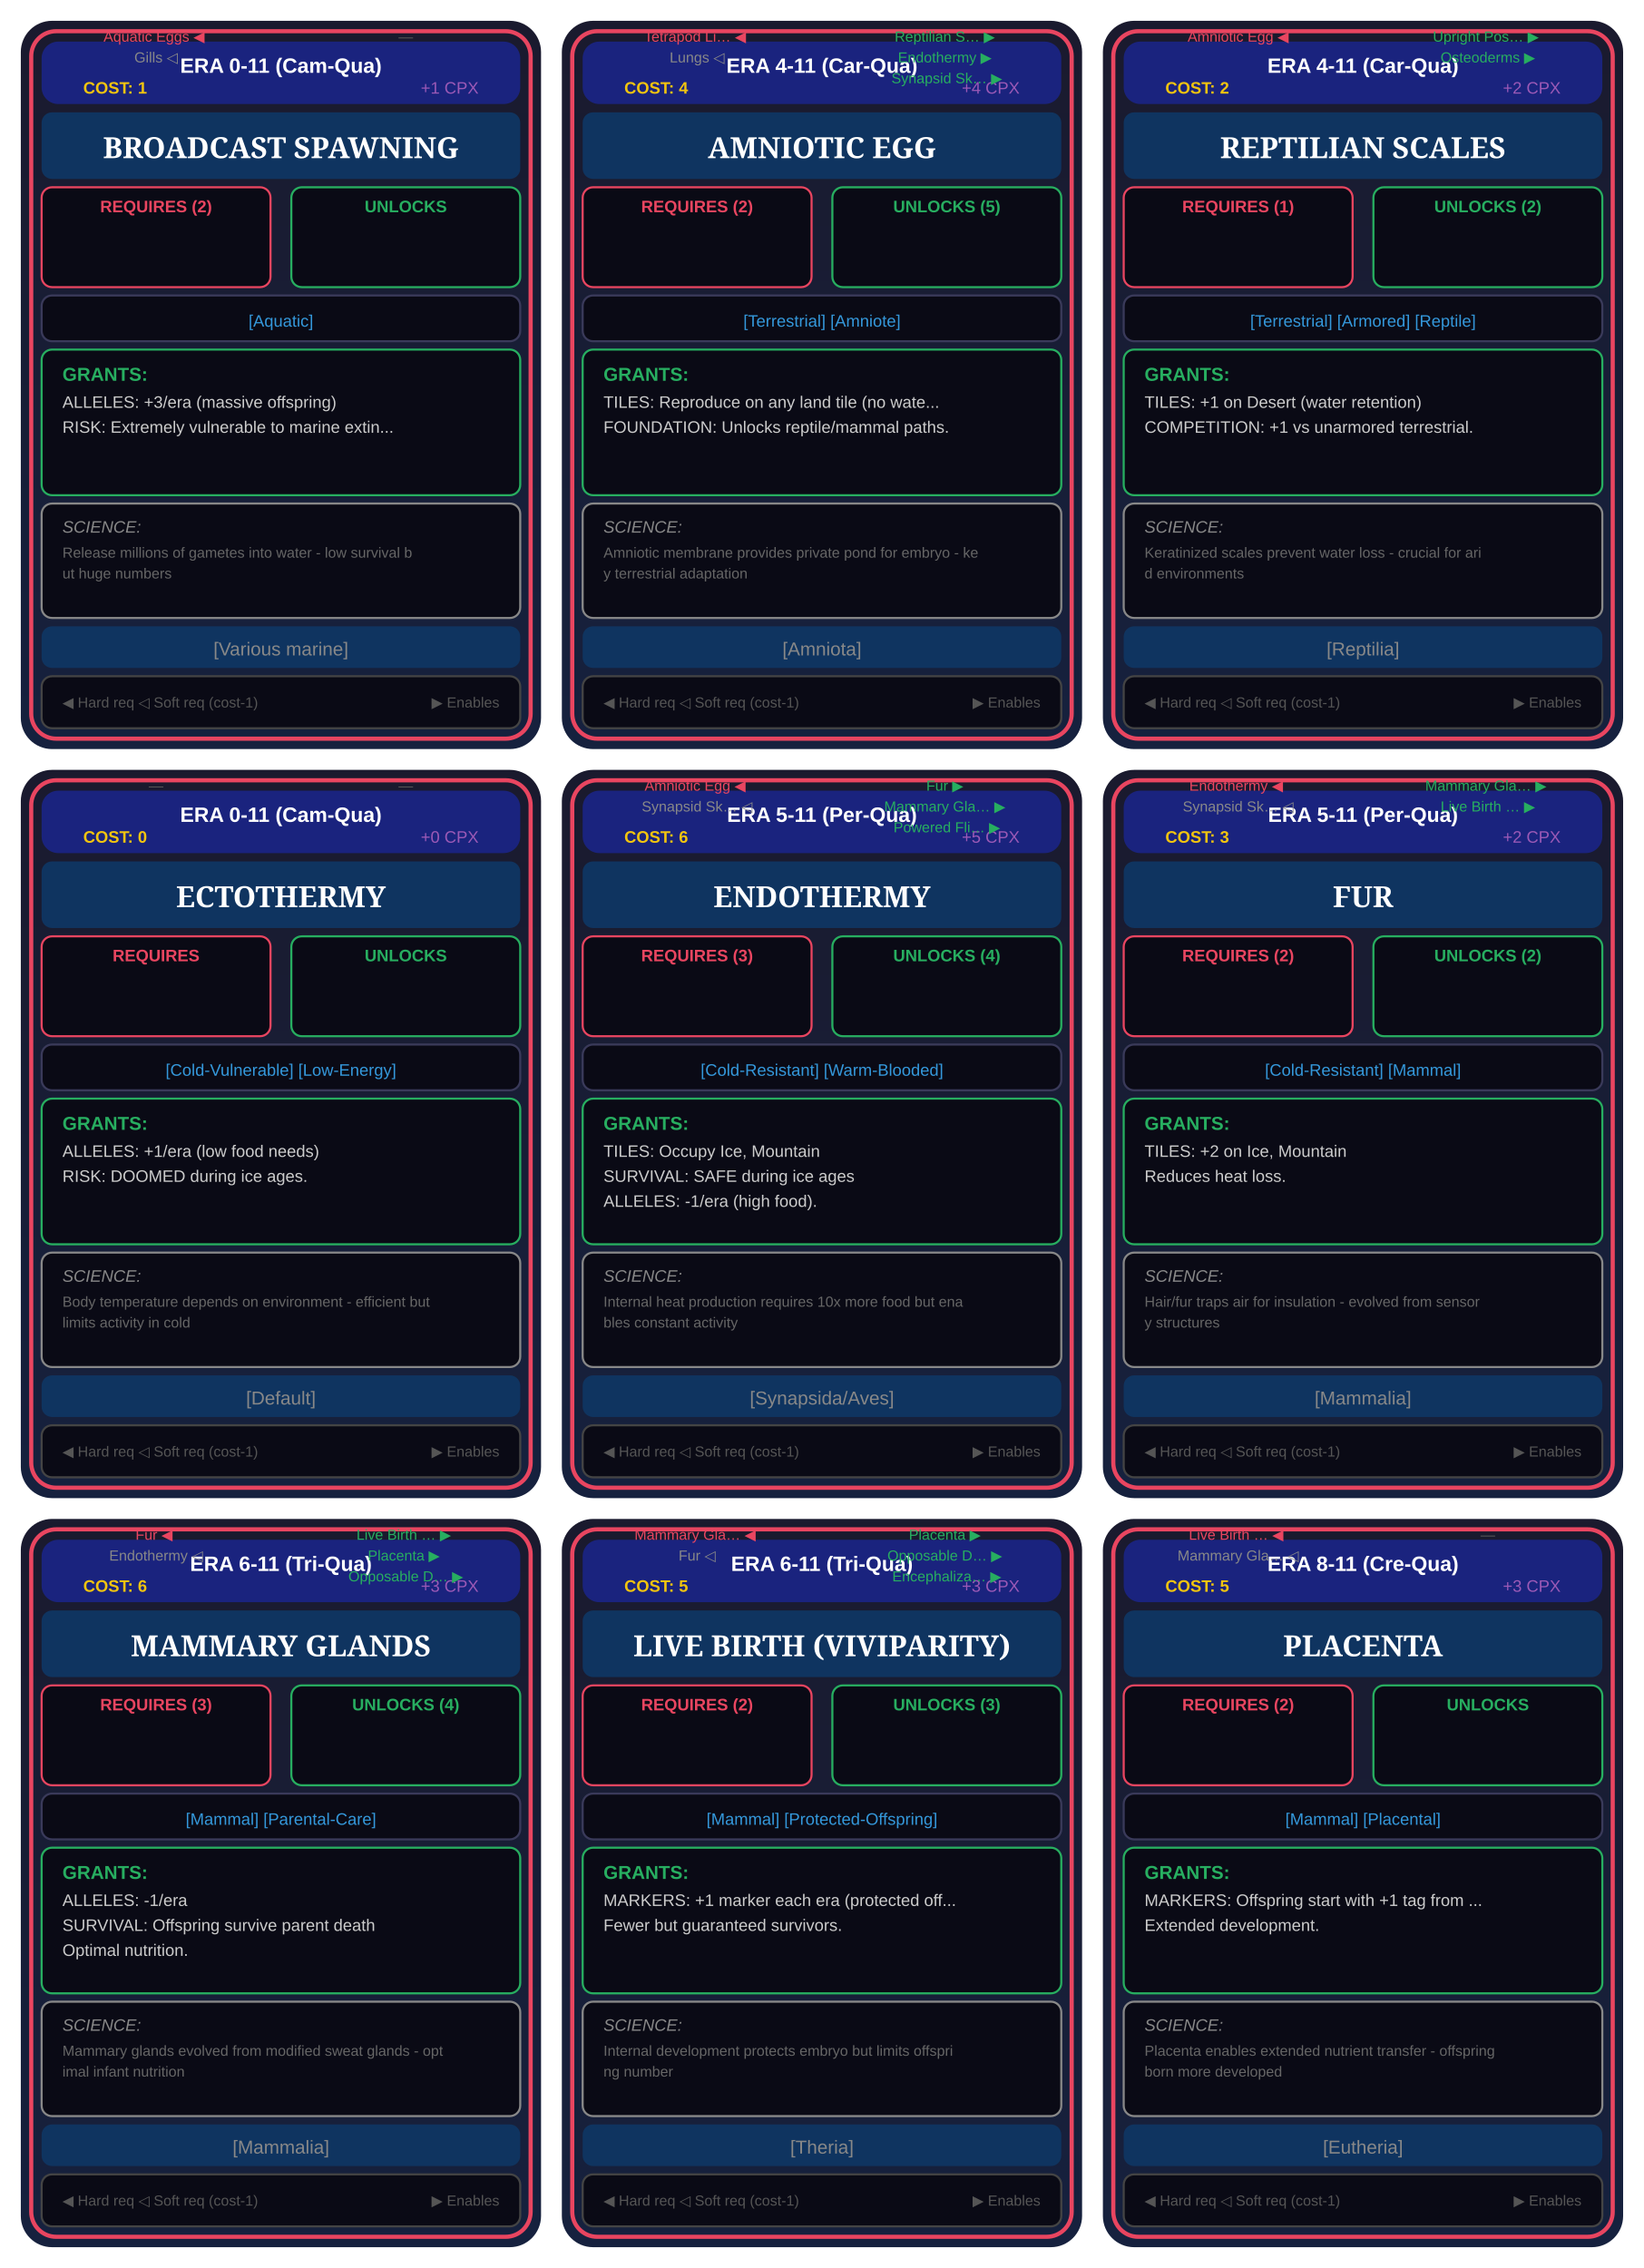
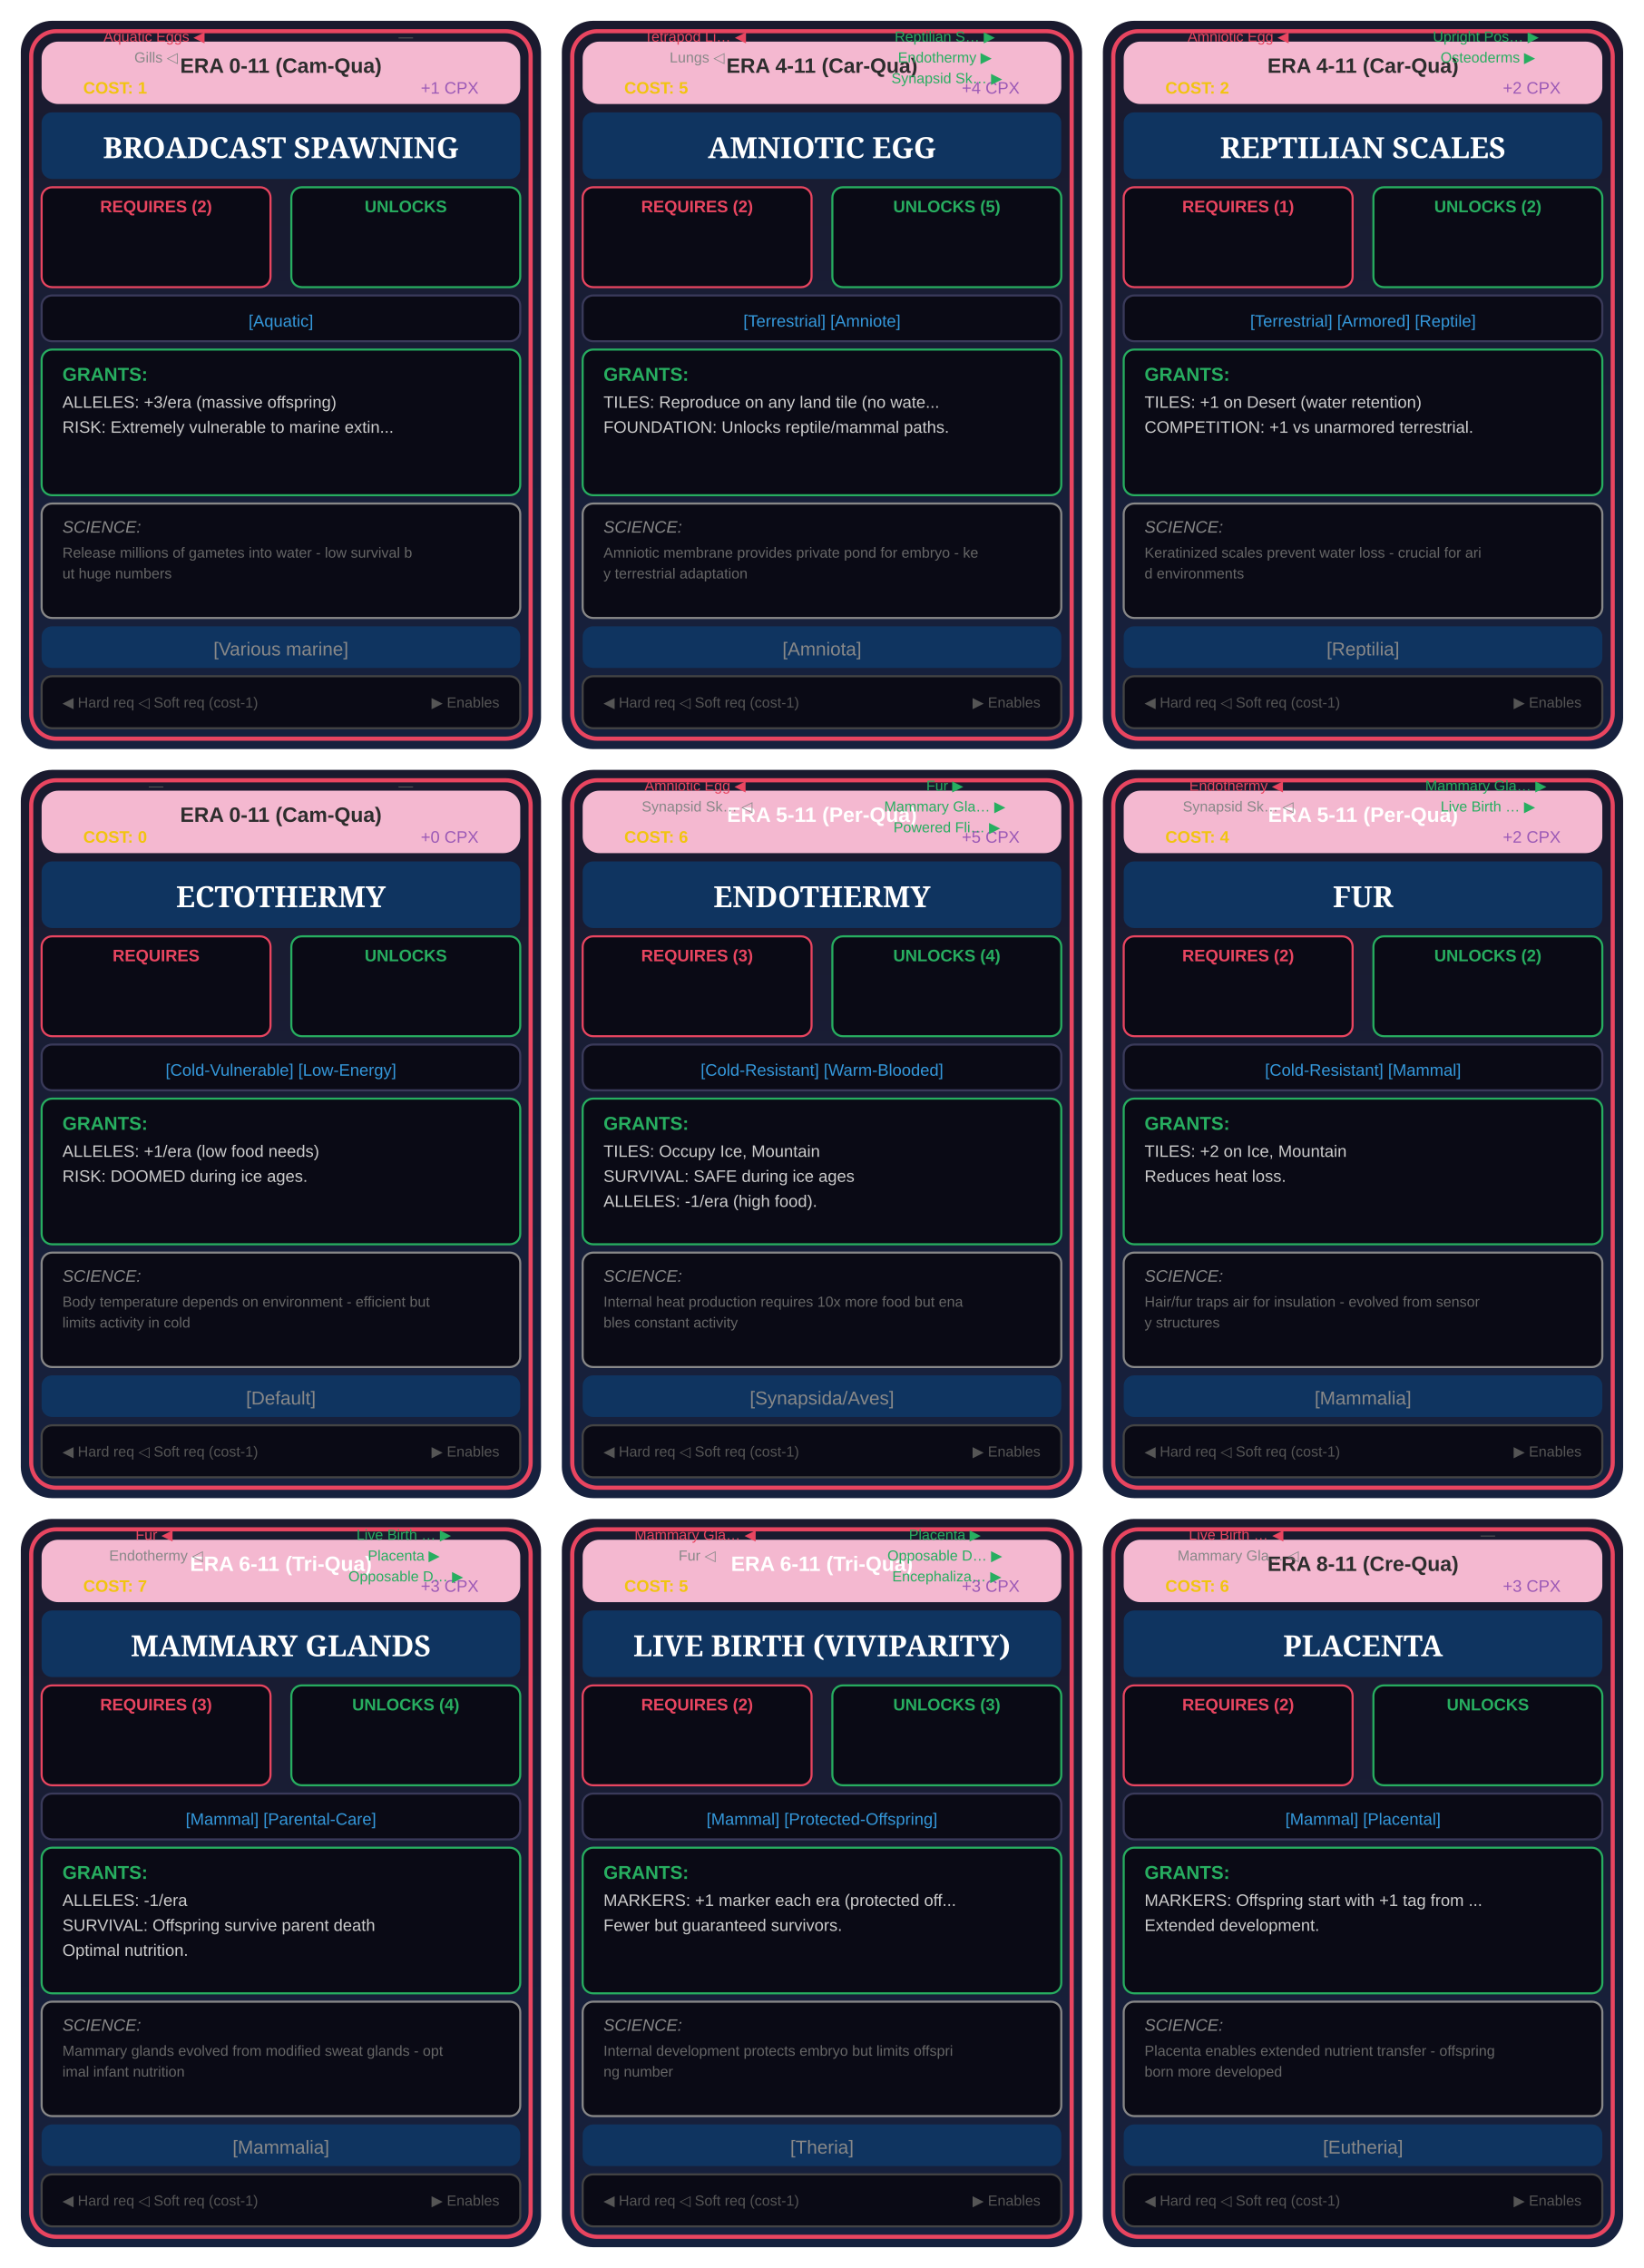
<svg xmlns="http://www.w3.org/2000/svg" viewBox="0 0 790 1090" width="790" height="1090">
  <rect width="790" height="1090" fill="#ffffff" />
  <g transform="translate(10, 10)">
    <defs>
      <linearGradient id="cardBg" x1="0%" y1="0%" x2="0%" y2="100%">
        <stop offset="0%" style="stop-color:#1a1a2e" />
        <stop offset="100%" style="stop-color:#16213e" />
      </linearGradient>
      <linearGradient id="eraGrad" x1="0%" y1="0%" x2="100%" y2="0%">
-         <stop offset="0%" style="stop-color:#1a237e" />
-         <stop offset="100%" style="stop-color:#1a237e" />
-       </linearGradient>
-     </defs>
-     <rect width="250" height="350" fill="url(#cardBg)" rx="15" />
-     <rect x="5" y="5" width="240" height="340" fill="none" stroke="#e94560" stroke-width="2" rx="12" />
-     <rect x="10" y="10" width="230" height="30" fill="url(#eraGrad)" rx="8" />
-     <text x="125" y="25" font-family="Arial" font-size="10" fill="#fff" text-anchor="middle" font-weight="bold">ERA 0-11 (Cam-Qua)</text>
+         <stop offset="0%" style="stop-color:#F4B8D0" />
+         <stop offset="100%" style="stop-color:#F4B8D0" />
+       </linearGradient>
+     </defs>
+     <rect width="250" height="350" fill="url(#cardBg)" rx="15" />
+     <rect x="5" y="5" width="240" height="340" fill="none" stroke="#e94560" stroke-width="2" rx="12" />
+     <rect x="10" y="10" width="230" height="30" fill="url(#eraGrad)" rx="8" />
+     <text x="125" y="25" font-family="Arial" font-size="10" fill="#2d2d2d" text-anchor="middle" font-weight="bold">ERA 0-11 (Cam-Qua)</text>
    <text x="30" y="35" font-family="Arial" font-size="8" fill="#f1c40f" font-weight="bold">COST: 1</text>
    <text x="220" y="35" font-family="Arial" font-size="8" fill="#9b59b6" text-anchor="end">+1 CPX</text>
    <rect x="10" y="44" width="230" height="32" fill="#0f3460" rx="5" />
    <text x="125" y="66" font-family="Georgia" font-size="14" fill="#fff" text-anchor="middle" font-weight="bold">BROADCAST SPAWNING</text>
    <rect x="10" y="80" width="110" height="48" fill="#0a0a15" stroke="#e94560" rx="5" />
    <text x="65" y="92" font-family="Arial" font-size="8" fill="#e94560" text-anchor="middle" font-weight="bold">REQUIRES (2)</text>
    <text font-family="Arial" font-size="7" text-anchor="middle">
      <tspan x="65" dy="10" fill="#e94560">Aquatic Eggs ◀</tspan>
      <tspan x="65" dy="10" fill="#888">Gills ◁</tspan>
    </text>
    <rect x="130" y="80" width="110" height="48" fill="#0a0a15" stroke="#27ae60" rx="5" />
    <text x="185" y="92" font-family="Arial" font-size="8" fill="#27ae60" text-anchor="middle" font-weight="bold">UNLOCKS</text>
    <text font-family="Arial" font-size="7" text-anchor="middle">
      <tspan x="185" dy="10" fill="#555">—</tspan>
    </text>
    <rect x="10" y="132" width="230" height="22" fill="#0a0a15" stroke="#3a3a5a" rx="5" />
    <text x="125" y="147" font-family="Arial" font-size="8" fill="#3498db" text-anchor="middle">[Aquatic]</text>
    <rect x="10" y="158" width="230" height="70" fill="#0a0a15" stroke="#27ae60" rx="5" />
    <text x="20" y="173" font-family="Arial" font-size="9" fill="#27ae60" font-weight="bold">GRANTS:</text>
    <text x="20" y="186" font-family="Arial" font-size="8" fill="#ccc">ALLELES: +3/era (massive offspring)</text>
    <text x="20" y="198" font-family="Arial" font-size="8" fill="#ccc">RISK: Extremely vulnerable to marine extin...</text>
    <text x="20" y="210" font-family="Arial" font-size="8" fill="#ccc" />
    <rect x="10" y="232" width="230" height="55" fill="#0a0a15" stroke="#888" rx="5" />
    <text x="20" y="246" font-family="Arial" font-size="8" fill="#888" font-style="italic">SCIENCE:</text>
    <text x="20" y="258" font-family="Arial" font-size="7" fill="#666">Release millions of gametes into water - low survival b</text>
    <text x="20" y="268" font-family="Arial" font-size="7" fill="#666">ut huge numbers</text>
    <rect x="10" y="291" width="230" height="20" fill="#0f3460" rx="5" />
    <text x="125" y="305" font-family="Arial" font-size="9" fill="#888" text-anchor="middle">[Various marine]</text>
    <rect x="10" y="315" width="230" height="25" fill="#0a0a15" stroke="#444" rx="5" />
    <text x="20" y="330" font-family="Arial" font-size="7" fill="#555">◀ Hard req  ◁ Soft req (cost-1)</text>
    <text x="230" y="330" font-family="Arial" font-size="7" fill="#555" text-anchor="end">▶ Enables</text>
  </g>
  <g transform="translate(270, 10)">
    <defs>
      <linearGradient id="cardBg" x1="0%" y1="0%" x2="0%" y2="100%">
        <stop offset="0%" style="stop-color:#1a1a2e" />
        <stop offset="100%" style="stop-color:#16213e" />
      </linearGradient>
      <linearGradient id="eraGrad" x1="0%" y1="0%" x2="100%" y2="0%">
-         <stop offset="0%" style="stop-color:#1b5e20" />
-         <stop offset="100%" style="stop-color:#1b5e20" />
-       </linearGradient>
-     </defs>
-     <rect width="250" height="350" fill="url(#cardBg)" rx="15" />
-     <rect x="5" y="5" width="240" height="340" fill="none" stroke="#e94560" stroke-width="2" rx="12" />
-     <rect x="10" y="10" width="230" height="30" fill="url(#eraGrad)" rx="8" />
-     <text x="125" y="25" font-family="Arial" font-size="10" fill="#fff" text-anchor="middle" font-weight="bold">ERA 4-11 (Car-Qua)</text>
-     <text x="30" y="35" font-family="Arial" font-size="8" fill="#f1c40f" font-weight="bold">COST: 4</text>
+         <stop offset="0%" style="stop-color:#67A599" />
+         <stop offset="100%" style="stop-color:#67A599" />
+       </linearGradient>
+     </defs>
+     <rect width="250" height="350" fill="url(#cardBg)" rx="15" />
+     <rect x="5" y="5" width="240" height="340" fill="none" stroke="#e94560" stroke-width="2" rx="12" />
+     <rect x="10" y="10" width="230" height="30" fill="url(#eraGrad)" rx="8" />
+     <text x="125" y="25" font-family="Arial" font-size="10" fill="#2d2d2d" text-anchor="middle" font-weight="bold">ERA 4-11 (Car-Qua)</text>
+     <text x="30" y="35" font-family="Arial" font-size="8" fill="#f1c40f" font-weight="bold">COST: 5</text>
    <text x="220" y="35" font-family="Arial" font-size="8" fill="#9b59b6" text-anchor="end">+4 CPX</text>
    <rect x="10" y="44" width="230" height="32" fill="#0f3460" rx="5" />
    <text x="125" y="66" font-family="Georgia" font-size="14" fill="#fff" text-anchor="middle" font-weight="bold">AMNIOTIC EGG</text>
    <rect x="10" y="80" width="110" height="48" fill="#0a0a15" stroke="#e94560" rx="5" />
    <text x="65" y="92" font-family="Arial" font-size="8" fill="#e94560" text-anchor="middle" font-weight="bold">REQUIRES (2)</text>
    <text font-family="Arial" font-size="7" text-anchor="middle">
      <tspan x="65" dy="10" fill="#e94560">Tetrapod Li… ◀</tspan>
      <tspan x="65" dy="10" fill="#888">Lungs ◁</tspan>
    </text>
    <rect x="130" y="80" width="110" height="48" fill="#0a0a15" stroke="#27ae60" rx="5" />
    <text x="185" y="92" font-family="Arial" font-size="8" fill="#27ae60" text-anchor="middle" font-weight="bold">UNLOCKS (5)</text>
    <text font-family="Arial" font-size="7" text-anchor="middle">
      <tspan x="185" dy="10" fill="#27ae60">Reptilian S… ▶</tspan>
      <tspan x="185" dy="10" fill="#27ae60">Endothermy ▶</tspan>
      <tspan x="185" dy="10" fill="#27ae60">Synapsid Sk… ▶</tspan>
    </text>
    <rect x="10" y="132" width="230" height="22" fill="#0a0a15" stroke="#3a3a5a" rx="5" />
    <text x="125" y="147" font-family="Arial" font-size="8" fill="#3498db" text-anchor="middle">[Terrestrial] [Amniote]</text>
    <rect x="10" y="158" width="230" height="70" fill="#0a0a15" stroke="#27ae60" rx="5" />
    <text x="20" y="173" font-family="Arial" font-size="9" fill="#27ae60" font-weight="bold">GRANTS:</text>
    <text x="20" y="186" font-family="Arial" font-size="8" fill="#ccc">TILES: Reproduce on any land tile (no wate...</text>
    <text x="20" y="198" font-family="Arial" font-size="8" fill="#ccc">FOUNDATION: Unlocks reptile/mammal paths.</text>
    <text x="20" y="210" font-family="Arial" font-size="8" fill="#ccc" />
    <rect x="10" y="232" width="230" height="55" fill="#0a0a15" stroke="#888" rx="5" />
    <text x="20" y="246" font-family="Arial" font-size="8" fill="#888" font-style="italic">SCIENCE:</text>
    <text x="20" y="258" font-family="Arial" font-size="7" fill="#666">Amniotic membrane provides private pond for embryo - ke</text>
    <text x="20" y="268" font-family="Arial" font-size="7" fill="#666">y terrestrial adaptation</text>
    <rect x="10" y="291" width="230" height="20" fill="#0f3460" rx="5" />
    <text x="125" y="305" font-family="Arial" font-size="9" fill="#888" text-anchor="middle">[Amniota]</text>
    <rect x="10" y="315" width="230" height="25" fill="#0a0a15" stroke="#444" rx="5" />
    <text x="20" y="330" font-family="Arial" font-size="7" fill="#555">◀ Hard req  ◁ Soft req (cost-1)</text>
    <text x="230" y="330" font-family="Arial" font-size="7" fill="#555" text-anchor="end">▶ Enables</text>
  </g>
  <g transform="translate(530, 10)">
    <defs>
      <linearGradient id="cardBg" x1="0%" y1="0%" x2="0%" y2="100%">
        <stop offset="0%" style="stop-color:#1a1a2e" />
        <stop offset="100%" style="stop-color:#16213e" />
      </linearGradient>
      <linearGradient id="eraGrad" x1="0%" y1="0%" x2="100%" y2="0%">
-         <stop offset="0%" style="stop-color:#1b5e20" />
-         <stop offset="100%" style="stop-color:#1b5e20" />
-       </linearGradient>
-     </defs>
-     <rect width="250" height="350" fill="url(#cardBg)" rx="15" />
-     <rect x="5" y="5" width="240" height="340" fill="none" stroke="#e94560" stroke-width="2" rx="12" />
-     <rect x="10" y="10" width="230" height="30" fill="url(#eraGrad)" rx="8" />
-     <text x="125" y="25" font-family="Arial" font-size="10" fill="#fff" text-anchor="middle" font-weight="bold">ERA 4-11 (Car-Qua)</text>
+         <stop offset="0%" style="stop-color:#67A599" />
+         <stop offset="100%" style="stop-color:#67A599" />
+       </linearGradient>
+     </defs>
+     <rect width="250" height="350" fill="url(#cardBg)" rx="15" />
+     <rect x="5" y="5" width="240" height="340" fill="none" stroke="#e94560" stroke-width="2" rx="12" />
+     <rect x="10" y="10" width="230" height="30" fill="url(#eraGrad)" rx="8" />
+     <text x="125" y="25" font-family="Arial" font-size="10" fill="#2d2d2d" text-anchor="middle" font-weight="bold">ERA 4-11 (Car-Qua)</text>
    <text x="30" y="35" font-family="Arial" font-size="8" fill="#f1c40f" font-weight="bold">COST: 2</text>
    <text x="220" y="35" font-family="Arial" font-size="8" fill="#9b59b6" text-anchor="end">+2 CPX</text>
    <rect x="10" y="44" width="230" height="32" fill="#0f3460" rx="5" />
    <text x="125" y="66" font-family="Georgia" font-size="14" fill="#fff" text-anchor="middle" font-weight="bold">REPTILIAN SCALES</text>
    <rect x="10" y="80" width="110" height="48" fill="#0a0a15" stroke="#e94560" rx="5" />
    <text x="65" y="92" font-family="Arial" font-size="8" fill="#e94560" text-anchor="middle" font-weight="bold">REQUIRES (1)</text>
    <text font-family="Arial" font-size="7" text-anchor="middle">
      <tspan x="65" dy="10" fill="#e94560">Amniotic Egg ◀</tspan>
    </text>
    <rect x="130" y="80" width="110" height="48" fill="#0a0a15" stroke="#27ae60" rx="5" />
    <text x="185" y="92" font-family="Arial" font-size="8" fill="#27ae60" text-anchor="middle" font-weight="bold">UNLOCKS (2)</text>
    <text font-family="Arial" font-size="7" text-anchor="middle">
      <tspan x="185" dy="10" fill="#27ae60">Upright Pos… ▶</tspan>
      <tspan x="185" dy="10" fill="#27ae60">Osteoderms ▶</tspan>
    </text>
    <rect x="10" y="132" width="230" height="22" fill="#0a0a15" stroke="#3a3a5a" rx="5" />
    <text x="125" y="147" font-family="Arial" font-size="8" fill="#3498db" text-anchor="middle">[Terrestrial] [Armored] [Reptile]</text>
    <rect x="10" y="158" width="230" height="70" fill="#0a0a15" stroke="#27ae60" rx="5" />
    <text x="20" y="173" font-family="Arial" font-size="9" fill="#27ae60" font-weight="bold">GRANTS:</text>
    <text x="20" y="186" font-family="Arial" font-size="8" fill="#ccc">TILES: +1 on Desert (water retention)</text>
    <text x="20" y="198" font-family="Arial" font-size="8" fill="#ccc">COMPETITION: +1 vs unarmored terrestrial.</text>
    <text x="20" y="210" font-family="Arial" font-size="8" fill="#ccc" />
    <rect x="10" y="232" width="230" height="55" fill="#0a0a15" stroke="#888" rx="5" />
    <text x="20" y="246" font-family="Arial" font-size="8" fill="#888" font-style="italic">SCIENCE:</text>
    <text x="20" y="258" font-family="Arial" font-size="7" fill="#666">Keratinized scales prevent water loss - crucial for ari</text>
    <text x="20" y="268" font-family="Arial" font-size="7" fill="#666">d environments</text>
    <rect x="10" y="291" width="230" height="20" fill="#0f3460" rx="5" />
    <text x="125" y="305" font-family="Arial" font-size="9" fill="#888" text-anchor="middle">[Reptilia]</text>
    <rect x="10" y="315" width="230" height="25" fill="#0a0a15" stroke="#444" rx="5" />
    <text x="20" y="330" font-family="Arial" font-size="7" fill="#555">◀ Hard req  ◁ Soft req (cost-1)</text>
    <text x="230" y="330" font-family="Arial" font-size="7" fill="#555" text-anchor="end">▶ Enables</text>
  </g>
  <g transform="translate(10, 370)">
    <defs>
      <linearGradient id="cardBg" x1="0%" y1="0%" x2="0%" y2="100%">
        <stop offset="0%" style="stop-color:#1a1a2e" />
        <stop offset="100%" style="stop-color:#16213e" />
      </linearGradient>
      <linearGradient id="eraGrad" x1="0%" y1="0%" x2="100%" y2="0%">
-         <stop offset="0%" style="stop-color:#1a237e" />
-         <stop offset="100%" style="stop-color:#1a237e" />
-       </linearGradient>
-     </defs>
-     <rect width="250" height="350" fill="url(#cardBg)" rx="15" />
-     <rect x="5" y="5" width="240" height="340" fill="none" stroke="#e94560" stroke-width="2" rx="12" />
-     <rect x="10" y="10" width="230" height="30" fill="url(#eraGrad)" rx="8" />
-     <text x="125" y="25" font-family="Arial" font-size="10" fill="#fff" text-anchor="middle" font-weight="bold">ERA 0-11 (Cam-Qua)</text>
+         <stop offset="0%" style="stop-color:#F4B8D0" />
+         <stop offset="100%" style="stop-color:#F4B8D0" />
+       </linearGradient>
+     </defs>
+     <rect width="250" height="350" fill="url(#cardBg)" rx="15" />
+     <rect x="5" y="5" width="240" height="340" fill="none" stroke="#e94560" stroke-width="2" rx="12" />
+     <rect x="10" y="10" width="230" height="30" fill="url(#eraGrad)" rx="8" />
+     <text x="125" y="25" font-family="Arial" font-size="10" fill="#2d2d2d" text-anchor="middle" font-weight="bold">ERA 0-11 (Cam-Qua)</text>
    <text x="30" y="35" font-family="Arial" font-size="8" fill="#f1c40f" font-weight="bold">COST: 0</text>
    <text x="220" y="35" font-family="Arial" font-size="8" fill="#9b59b6" text-anchor="end">+0 CPX</text>
    <rect x="10" y="44" width="230" height="32" fill="#0f3460" rx="5" />
    <text x="125" y="66" font-family="Georgia" font-size="14" fill="#fff" text-anchor="middle" font-weight="bold">ECTOTHERMY</text>
    <rect x="10" y="80" width="110" height="48" fill="#0a0a15" stroke="#e94560" rx="5" />
    <text x="65" y="92" font-family="Arial" font-size="8" fill="#e94560" text-anchor="middle" font-weight="bold">REQUIRES</text>
    <text font-family="Arial" font-size="7" text-anchor="middle">
      <tspan x="65" dy="10" fill="#555">—</tspan>
    </text>
    <rect x="130" y="80" width="110" height="48" fill="#0a0a15" stroke="#27ae60" rx="5" />
    <text x="185" y="92" font-family="Arial" font-size="8" fill="#27ae60" text-anchor="middle" font-weight="bold">UNLOCKS</text>
    <text font-family="Arial" font-size="7" text-anchor="middle">
      <tspan x="185" dy="10" fill="#555">—</tspan>
    </text>
    <rect x="10" y="132" width="230" height="22" fill="#0a0a15" stroke="#3a3a5a" rx="5" />
    <text x="125" y="147" font-family="Arial" font-size="8" fill="#3498db" text-anchor="middle">[Cold-Vulnerable] [Low-Energy]</text>
    <rect x="10" y="158" width="230" height="70" fill="#0a0a15" stroke="#27ae60" rx="5" />
    <text x="20" y="173" font-family="Arial" font-size="9" fill="#27ae60" font-weight="bold">GRANTS:</text>
    <text x="20" y="186" font-family="Arial" font-size="8" fill="#ccc">ALLELES: +1/era (low food needs)</text>
    <text x="20" y="198" font-family="Arial" font-size="8" fill="#ccc">RISK: DOOMED during ice ages.</text>
    <text x="20" y="210" font-family="Arial" font-size="8" fill="#ccc" />
    <rect x="10" y="232" width="230" height="55" fill="#0a0a15" stroke="#888" rx="5" />
    <text x="20" y="246" font-family="Arial" font-size="8" fill="#888" font-style="italic">SCIENCE:</text>
    <text x="20" y="258" font-family="Arial" font-size="7" fill="#666">Body temperature depends on environment - efficient but</text>
    <text x="20" y="268" font-family="Arial" font-size="7" fill="#666"> limits activity in cold</text>
    <rect x="10" y="291" width="230" height="20" fill="#0f3460" rx="5" />
    <text x="125" y="305" font-family="Arial" font-size="9" fill="#888" text-anchor="middle">[Default]</text>
    <rect x="10" y="315" width="230" height="25" fill="#0a0a15" stroke="#444" rx="5" />
    <text x="20" y="330" font-family="Arial" font-size="7" fill="#555">◀ Hard req  ◁ Soft req (cost-1)</text>
    <text x="230" y="330" font-family="Arial" font-size="7" fill="#555" text-anchor="end">▶ Enables</text>
  </g>
  <g transform="translate(270, 370)">
    <defs>
      <linearGradient id="cardBg" x1="0%" y1="0%" x2="0%" y2="100%">
        <stop offset="0%" style="stop-color:#1a1a2e" />
        <stop offset="100%" style="stop-color:#16213e" />
      </linearGradient>
      <linearGradient id="eraGrad" x1="0%" y1="0%" x2="100%" y2="0%">
-         <stop offset="0%" style="stop-color:#4e342e" />
-         <stop offset="100%" style="stop-color:#4e342e" />
-       </linearGradient>
-     </defs>
-     <rect width="250" height="350" fill="url(#cardBg)" rx="15" />
-     <rect x="5" y="5" width="240" height="340" fill="none" stroke="#e94560" stroke-width="2" rx="12" />
-     <rect x="10" y="10" width="230" height="30" fill="url(#eraGrad)" rx="8" />
-     <text x="125" y="25" font-family="Arial" font-size="10" fill="#fff" text-anchor="middle" font-weight="bold">ERA 5-11 (Per-Qua)</text>
+         <stop offset="0%" style="stop-color:#F04028" />
+         <stop offset="100%" style="stop-color:#F04028" />
+       </linearGradient>
+     </defs>
+     <rect width="250" height="350" fill="url(#cardBg)" rx="15" />
+     <rect x="5" y="5" width="240" height="340" fill="none" stroke="#e94560" stroke-width="2" rx="12" />
+     <rect x="10" y="10" width="230" height="30" fill="url(#eraGrad)" rx="8" />
+     <text x="125" y="25" font-family="Arial" font-size="10" fill="#ffffff" text-anchor="middle" font-weight="bold">ERA 5-11 (Per-Qua)</text>
    <text x="30" y="35" font-family="Arial" font-size="8" fill="#f1c40f" font-weight="bold">COST: 6</text>
    <text x="220" y="35" font-family="Arial" font-size="8" fill="#9b59b6" text-anchor="end">+5 CPX</text>
    <rect x="10" y="44" width="230" height="32" fill="#0f3460" rx="5" />
    <text x="125" y="66" font-family="Georgia" font-size="14" fill="#fff" text-anchor="middle" font-weight="bold">ENDOTHERMY</text>
    <rect x="10" y="80" width="110" height="48" fill="#0a0a15" stroke="#e94560" rx="5" />
    <text x="65" y="92" font-family="Arial" font-size="8" fill="#e94560" text-anchor="middle" font-weight="bold">REQUIRES (3)</text>
    <text font-family="Arial" font-size="7" text-anchor="middle">
      <tspan x="65" dy="10" fill="#e94560">Amniotic Egg ◀</tspan>
      <tspan x="65" dy="10" fill="#888">Synapsid Sk… ◁</tspan>
    </text>
    <rect x="130" y="80" width="110" height="48" fill="#0a0a15" stroke="#27ae60" rx="5" />
    <text x="185" y="92" font-family="Arial" font-size="8" fill="#27ae60" text-anchor="middle" font-weight="bold">UNLOCKS (4)</text>
    <text font-family="Arial" font-size="7" text-anchor="middle">
      <tspan x="185" dy="10" fill="#27ae60">Fur ▶</tspan>
      <tspan x="185" dy="10" fill="#27ae60">Mammary Gla… ▶</tspan>
      <tspan x="185" dy="10" fill="#27ae60">Powered Fli… ▶</tspan>
    </text>
    <rect x="10" y="132" width="230" height="22" fill="#0a0a15" stroke="#3a3a5a" rx="5" />
    <text x="125" y="147" font-family="Arial" font-size="8" fill="#3498db" text-anchor="middle">[Cold-Resistant] [Warm-Blooded]</text>
    <rect x="10" y="158" width="230" height="70" fill="#0a0a15" stroke="#27ae60" rx="5" />
    <text x="20" y="173" font-family="Arial" font-size="9" fill="#27ae60" font-weight="bold">GRANTS:</text>
    <text x="20" y="186" font-family="Arial" font-size="8" fill="#ccc">TILES: Occupy Ice, Mountain</text>
    <text x="20" y="198" font-family="Arial" font-size="8" fill="#ccc">SURVIVAL: SAFE during ice ages</text>
    <text x="20" y="210" font-family="Arial" font-size="8" fill="#ccc">ALLELES: -1/era (high food).</text>
    <rect x="10" y="232" width="230" height="55" fill="#0a0a15" stroke="#888" rx="5" />
    <text x="20" y="246" font-family="Arial" font-size="8" fill="#888" font-style="italic">SCIENCE:</text>
    <text x="20" y="258" font-family="Arial" font-size="7" fill="#666">Internal heat production requires 10x more food but ena</text>
    <text x="20" y="268" font-family="Arial" font-size="7" fill="#666">bles constant activity</text>
    <rect x="10" y="291" width="230" height="20" fill="#0f3460" rx="5" />
    <text x="125" y="305" font-family="Arial" font-size="9" fill="#888" text-anchor="middle">[Synapsida/Aves]</text>
    <rect x="10" y="315" width="230" height="25" fill="#0a0a15" stroke="#444" rx="5" />
    <text x="20" y="330" font-family="Arial" font-size="7" fill="#555">◀ Hard req  ◁ Soft req (cost-1)</text>
    <text x="230" y="330" font-family="Arial" font-size="7" fill="#555" text-anchor="end">▶ Enables</text>
  </g>
  <g transform="translate(530, 370)">
    <defs>
      <linearGradient id="cardBg" x1="0%" y1="0%" x2="0%" y2="100%">
        <stop offset="0%" style="stop-color:#1a1a2e" />
        <stop offset="100%" style="stop-color:#16213e" />
      </linearGradient>
      <linearGradient id="eraGrad" x1="0%" y1="0%" x2="100%" y2="0%">
-         <stop offset="0%" style="stop-color:#4e342e" />
-         <stop offset="100%" style="stop-color:#4e342e" />
-       </linearGradient>
-     </defs>
-     <rect width="250" height="350" fill="url(#cardBg)" rx="15" />
-     <rect x="5" y="5" width="240" height="340" fill="none" stroke="#e94560" stroke-width="2" rx="12" />
-     <rect x="10" y="10" width="230" height="30" fill="url(#eraGrad)" rx="8" />
-     <text x="125" y="25" font-family="Arial" font-size="10" fill="#fff" text-anchor="middle" font-weight="bold">ERA 5-11 (Per-Qua)</text>
-     <text x="30" y="35" font-family="Arial" font-size="8" fill="#f1c40f" font-weight="bold">COST: 3</text>
+         <stop offset="0%" style="stop-color:#F04028" />
+         <stop offset="100%" style="stop-color:#F04028" />
+       </linearGradient>
+     </defs>
+     <rect width="250" height="350" fill="url(#cardBg)" rx="15" />
+     <rect x="5" y="5" width="240" height="340" fill="none" stroke="#e94560" stroke-width="2" rx="12" />
+     <rect x="10" y="10" width="230" height="30" fill="url(#eraGrad)" rx="8" />
+     <text x="125" y="25" font-family="Arial" font-size="10" fill="#ffffff" text-anchor="middle" font-weight="bold">ERA 5-11 (Per-Qua)</text>
+     <text x="30" y="35" font-family="Arial" font-size="8" fill="#f1c40f" font-weight="bold">COST: 4</text>
    <text x="220" y="35" font-family="Arial" font-size="8" fill="#9b59b6" text-anchor="end">+2 CPX</text>
    <rect x="10" y="44" width="230" height="32" fill="#0f3460" rx="5" />
    <text x="125" y="66" font-family="Georgia" font-size="14" fill="#fff" text-anchor="middle" font-weight="bold">FUR</text>
    <rect x="10" y="80" width="110" height="48" fill="#0a0a15" stroke="#e94560" rx="5" />
    <text x="65" y="92" font-family="Arial" font-size="8" fill="#e94560" text-anchor="middle" font-weight="bold">REQUIRES (2)</text>
    <text font-family="Arial" font-size="7" text-anchor="middle">
      <tspan x="65" dy="10" fill="#e94560">Endothermy ◀</tspan>
      <tspan x="65" dy="10" fill="#888">Synapsid Sk… ◁</tspan>
    </text>
    <rect x="130" y="80" width="110" height="48" fill="#0a0a15" stroke="#27ae60" rx="5" />
    <text x="185" y="92" font-family="Arial" font-size="8" fill="#27ae60" text-anchor="middle" font-weight="bold">UNLOCKS (2)</text>
    <text font-family="Arial" font-size="7" text-anchor="middle">
      <tspan x="185" dy="10" fill="#27ae60">Mammary Gla… ▶</tspan>
      <tspan x="185" dy="10" fill="#27ae60">Live Birth … ▶</tspan>
    </text>
    <rect x="10" y="132" width="230" height="22" fill="#0a0a15" stroke="#3a3a5a" rx="5" />
    <text x="125" y="147" font-family="Arial" font-size="8" fill="#3498db" text-anchor="middle">[Cold-Resistant] [Mammal]</text>
    <rect x="10" y="158" width="230" height="70" fill="#0a0a15" stroke="#27ae60" rx="5" />
    <text x="20" y="173" font-family="Arial" font-size="9" fill="#27ae60" font-weight="bold">GRANTS:</text>
    <text x="20" y="186" font-family="Arial" font-size="8" fill="#ccc">TILES: +2 on Ice, Mountain</text>
    <text x="20" y="198" font-family="Arial" font-size="8" fill="#ccc">Reduces heat loss.</text>
    <text x="20" y="210" font-family="Arial" font-size="8" fill="#ccc" />
    <rect x="10" y="232" width="230" height="55" fill="#0a0a15" stroke="#888" rx="5" />
    <text x="20" y="246" font-family="Arial" font-size="8" fill="#888" font-style="italic">SCIENCE:</text>
    <text x="20" y="258" font-family="Arial" font-size="7" fill="#666">Hair/fur traps air for insulation - evolved from sensor</text>
    <text x="20" y="268" font-family="Arial" font-size="7" fill="#666">y structures</text>
    <rect x="10" y="291" width="230" height="20" fill="#0f3460" rx="5" />
    <text x="125" y="305" font-family="Arial" font-size="9" fill="#888" text-anchor="middle">[Mammalia]</text>
    <rect x="10" y="315" width="230" height="25" fill="#0a0a15" stroke="#444" rx="5" />
    <text x="20" y="330" font-family="Arial" font-size="7" fill="#555">◀ Hard req  ◁ Soft req (cost-1)</text>
    <text x="230" y="330" font-family="Arial" font-size="7" fill="#555" text-anchor="end">▶ Enables</text>
  </g>
  <g transform="translate(10, 730)">
    <defs>
      <linearGradient id="cardBg" x1="0%" y1="0%" x2="0%" y2="100%">
        <stop offset="0%" style="stop-color:#1a1a2e" />
        <stop offset="100%" style="stop-color:#16213e" />
      </linearGradient>
      <linearGradient id="eraGrad" x1="0%" y1="0%" x2="100%" y2="0%">
-         <stop offset="0%" style="stop-color:#e65100" />
-         <stop offset="100%" style="stop-color:#e65100" />
-       </linearGradient>
-     </defs>
-     <rect width="250" height="350" fill="url(#cardBg)" rx="15" />
-     <rect x="5" y="5" width="240" height="340" fill="none" stroke="#e94560" stroke-width="2" rx="12" />
-     <rect x="10" y="10" width="230" height="30" fill="url(#eraGrad)" rx="8" />
-     <text x="125" y="25" font-family="Arial" font-size="10" fill="#fff" text-anchor="middle" font-weight="bold">ERA 6-11 (Tri-Qua)</text>
-     <text x="30" y="35" font-family="Arial" font-size="8" fill="#f1c40f" font-weight="bold">COST: 6</text>
+         <stop offset="0%" style="stop-color:#812B92" />
+         <stop offset="100%" style="stop-color:#812B92" />
+       </linearGradient>
+     </defs>
+     <rect width="250" height="350" fill="url(#cardBg)" rx="15" />
+     <rect x="5" y="5" width="240" height="340" fill="none" stroke="#e94560" stroke-width="2" rx="12" />
+     <rect x="10" y="10" width="230" height="30" fill="url(#eraGrad)" rx="8" />
+     <text x="125" y="25" font-family="Arial" font-size="10" fill="#ffffff" text-anchor="middle" font-weight="bold">ERA 6-11 (Tri-Qua)</text>
+     <text x="30" y="35" font-family="Arial" font-size="8" fill="#f1c40f" font-weight="bold">COST: 7</text>
    <text x="220" y="35" font-family="Arial" font-size="8" fill="#9b59b6" text-anchor="end">+3 CPX</text>
    <rect x="10" y="44" width="230" height="32" fill="#0f3460" rx="5" />
    <text x="125" y="66" font-family="Georgia" font-size="14" fill="#fff" text-anchor="middle" font-weight="bold">MAMMARY GLANDS</text>
    <rect x="10" y="80" width="110" height="48" fill="#0a0a15" stroke="#e94560" rx="5" />
    <text x="65" y="92" font-family="Arial" font-size="8" fill="#e94560" text-anchor="middle" font-weight="bold">REQUIRES (3)</text>
    <text font-family="Arial" font-size="7" text-anchor="middle">
      <tspan x="65" dy="10" fill="#e94560">Fur ◀</tspan>
      <tspan x="65" dy="10" fill="#888">Endothermy ◁</tspan>
    </text>
    <rect x="130" y="80" width="110" height="48" fill="#0a0a15" stroke="#27ae60" rx="5" />
    <text x="185" y="92" font-family="Arial" font-size="8" fill="#27ae60" text-anchor="middle" font-weight="bold">UNLOCKS (4)</text>
    <text font-family="Arial" font-size="7" text-anchor="middle">
      <tspan x="185" dy="10" fill="#27ae60">Live Birth … ▶</tspan>
      <tspan x="185" dy="10" fill="#27ae60">Placenta ▶</tspan>
      <tspan x="185" dy="10" fill="#27ae60">Opposable D… ▶</tspan>
    </text>
    <rect x="10" y="132" width="230" height="22" fill="#0a0a15" stroke="#3a3a5a" rx="5" />
    <text x="125" y="147" font-family="Arial" font-size="8" fill="#3498db" text-anchor="middle">[Mammal] [Parental-Care]</text>
    <rect x="10" y="158" width="230" height="70" fill="#0a0a15" stroke="#27ae60" rx="5" />
    <text x="20" y="173" font-family="Arial" font-size="9" fill="#27ae60" font-weight="bold">GRANTS:</text>
    <text x="20" y="186" font-family="Arial" font-size="8" fill="#ccc">ALLELES: -1/era</text>
    <text x="20" y="198" font-family="Arial" font-size="8" fill="#ccc">SURVIVAL: Offspring survive parent death</text>
    <text x="20" y="210" font-family="Arial" font-size="8" fill="#ccc">Optimal nutrition.</text>
    <rect x="10" y="232" width="230" height="55" fill="#0a0a15" stroke="#888" rx="5" />
    <text x="20" y="246" font-family="Arial" font-size="8" fill="#888" font-style="italic">SCIENCE:</text>
    <text x="20" y="258" font-family="Arial" font-size="7" fill="#666">Mammary glands evolved from modified sweat glands - opt</text>
    <text x="20" y="268" font-family="Arial" font-size="7" fill="#666">imal infant nutrition</text>
    <rect x="10" y="291" width="230" height="20" fill="#0f3460" rx="5" />
    <text x="125" y="305" font-family="Arial" font-size="9" fill="#888" text-anchor="middle">[Mammalia]</text>
    <rect x="10" y="315" width="230" height="25" fill="#0a0a15" stroke="#444" rx="5" />
    <text x="20" y="330" font-family="Arial" font-size="7" fill="#555">◀ Hard req  ◁ Soft req (cost-1)</text>
    <text x="230" y="330" font-family="Arial" font-size="7" fill="#555" text-anchor="end">▶ Enables</text>
  </g>
  <g transform="translate(270, 730)">
    <defs>
      <linearGradient id="cardBg" x1="0%" y1="0%" x2="0%" y2="100%">
        <stop offset="0%" style="stop-color:#1a1a2e" />
        <stop offset="100%" style="stop-color:#16213e" />
      </linearGradient>
      <linearGradient id="eraGrad" x1="0%" y1="0%" x2="100%" y2="0%">
-         <stop offset="0%" style="stop-color:#e65100" />
-         <stop offset="100%" style="stop-color:#e65100" />
-       </linearGradient>
-     </defs>
-     <rect width="250" height="350" fill="url(#cardBg)" rx="15" />
-     <rect x="5" y="5" width="240" height="340" fill="none" stroke="#e94560" stroke-width="2" rx="12" />
-     <rect x="10" y="10" width="230" height="30" fill="url(#eraGrad)" rx="8" />
-     <text x="125" y="25" font-family="Arial" font-size="10" fill="#fff" text-anchor="middle" font-weight="bold">ERA 6-11 (Tri-Qua)</text>
+         <stop offset="0%" style="stop-color:#812B92" />
+         <stop offset="100%" style="stop-color:#812B92" />
+       </linearGradient>
+     </defs>
+     <rect width="250" height="350" fill="url(#cardBg)" rx="15" />
+     <rect x="5" y="5" width="240" height="340" fill="none" stroke="#e94560" stroke-width="2" rx="12" />
+     <rect x="10" y="10" width="230" height="30" fill="url(#eraGrad)" rx="8" />
+     <text x="125" y="25" font-family="Arial" font-size="10" fill="#ffffff" text-anchor="middle" font-weight="bold">ERA 6-11 (Tri-Qua)</text>
    <text x="30" y="35" font-family="Arial" font-size="8" fill="#f1c40f" font-weight="bold">COST: 5</text>
    <text x="220" y="35" font-family="Arial" font-size="8" fill="#9b59b6" text-anchor="end">+3 CPX</text>
    <rect x="10" y="44" width="230" height="32" fill="#0f3460" rx="5" />
    <text x="125" y="66" font-family="Georgia" font-size="14" fill="#fff" text-anchor="middle" font-weight="bold">LIVE BIRTH (VIVIPARITY)</text>
    <rect x="10" y="80" width="110" height="48" fill="#0a0a15" stroke="#e94560" rx="5" />
    <text x="65" y="92" font-family="Arial" font-size="8" fill="#e94560" text-anchor="middle" font-weight="bold">REQUIRES (2)</text>
    <text font-family="Arial" font-size="7" text-anchor="middle">
      <tspan x="65" dy="10" fill="#e94560">Mammary Gla… ◀</tspan>
      <tspan x="65" dy="10" fill="#888">Fur ◁</tspan>
    </text>
    <rect x="130" y="80" width="110" height="48" fill="#0a0a15" stroke="#27ae60" rx="5" />
    <text x="185" y="92" font-family="Arial" font-size="8" fill="#27ae60" text-anchor="middle" font-weight="bold">UNLOCKS (3)</text>
    <text font-family="Arial" font-size="7" text-anchor="middle">
      <tspan x="185" dy="10" fill="#27ae60">Placenta ▶</tspan>
      <tspan x="185" dy="10" fill="#27ae60">Opposable D… ▶</tspan>
      <tspan x="185" dy="10" fill="#27ae60">Encephaliza… ▶</tspan>
    </text>
    <rect x="10" y="132" width="230" height="22" fill="#0a0a15" stroke="#3a3a5a" rx="5" />
    <text x="125" y="147" font-family="Arial" font-size="8" fill="#3498db" text-anchor="middle">[Mammal] [Protected-Offspring]</text>
    <rect x="10" y="158" width="230" height="70" fill="#0a0a15" stroke="#27ae60" rx="5" />
    <text x="20" y="173" font-family="Arial" font-size="9" fill="#27ae60" font-weight="bold">GRANTS:</text>
    <text x="20" y="186" font-family="Arial" font-size="8" fill="#ccc">MARKERS: +1 marker each era (protected off...</text>
    <text x="20" y="198" font-family="Arial" font-size="8" fill="#ccc">Fewer but guaranteed survivors.</text>
    <text x="20" y="210" font-family="Arial" font-size="8" fill="#ccc" />
    <rect x="10" y="232" width="230" height="55" fill="#0a0a15" stroke="#888" rx="5" />
    <text x="20" y="246" font-family="Arial" font-size="8" fill="#888" font-style="italic">SCIENCE:</text>
    <text x="20" y="258" font-family="Arial" font-size="7" fill="#666">Internal development protects embryo but limits offspri</text>
    <text x="20" y="268" font-family="Arial" font-size="7" fill="#666">ng number</text>
    <rect x="10" y="291" width="230" height="20" fill="#0f3460" rx="5" />
    <text x="125" y="305" font-family="Arial" font-size="9" fill="#888" text-anchor="middle">[Theria]</text>
    <rect x="10" y="315" width="230" height="25" fill="#0a0a15" stroke="#444" rx="5" />
    <text x="20" y="330" font-family="Arial" font-size="7" fill="#555">◀ Hard req  ◁ Soft req (cost-1)</text>
    <text x="230" y="330" font-family="Arial" font-size="7" fill="#555" text-anchor="end">▶ Enables</text>
  </g>
  <g transform="translate(530, 730)">
    <defs>
      <linearGradient id="cardBg" x1="0%" y1="0%" x2="0%" y2="100%">
        <stop offset="0%" style="stop-color:#1a1a2e" />
        <stop offset="100%" style="stop-color:#16213e" />
      </linearGradient>
      <linearGradient id="eraGrad" x1="0%" y1="0%" x2="100%" y2="0%">
-         <stop offset="0%" style="stop-color:#4a148c" />
-         <stop offset="100%" style="stop-color:#4a148c" />
-       </linearGradient>
-     </defs>
-     <rect width="250" height="350" fill="url(#cardBg)" rx="15" />
-     <rect x="5" y="5" width="240" height="340" fill="none" stroke="#e94560" stroke-width="2" rx="12" />
-     <rect x="10" y="10" width="230" height="30" fill="url(#eraGrad)" rx="8" />
-     <text x="125" y="25" font-family="Arial" font-size="10" fill="#fff" text-anchor="middle" font-weight="bold">ERA 8-11 (Cre-Qua)</text>
-     <text x="30" y="35" font-family="Arial" font-size="8" fill="#f1c40f" font-weight="bold">COST: 5</text>
+         <stop offset="0%" style="stop-color:#7FC64E" />
+         <stop offset="100%" style="stop-color:#7FC64E" />
+       </linearGradient>
+     </defs>
+     <rect width="250" height="350" fill="url(#cardBg)" rx="15" />
+     <rect x="5" y="5" width="240" height="340" fill="none" stroke="#e94560" stroke-width="2" rx="12" />
+     <rect x="10" y="10" width="230" height="30" fill="url(#eraGrad)" rx="8" />
+     <text x="125" y="25" font-family="Arial" font-size="10" fill="#2d2d2d" text-anchor="middle" font-weight="bold">ERA 8-11 (Cre-Qua)</text>
+     <text x="30" y="35" font-family="Arial" font-size="8" fill="#f1c40f" font-weight="bold">COST: 6</text>
    <text x="220" y="35" font-family="Arial" font-size="8" fill="#9b59b6" text-anchor="end">+3 CPX</text>
    <rect x="10" y="44" width="230" height="32" fill="#0f3460" rx="5" />
    <text x="125" y="66" font-family="Georgia" font-size="14" fill="#fff" text-anchor="middle" font-weight="bold">PLACENTA</text>
    <rect x="10" y="80" width="110" height="48" fill="#0a0a15" stroke="#e94560" rx="5" />
    <text x="65" y="92" font-family="Arial" font-size="8" fill="#e94560" text-anchor="middle" font-weight="bold">REQUIRES (2)</text>
    <text font-family="Arial" font-size="7" text-anchor="middle">
      <tspan x="65" dy="10" fill="#e94560">Live Birth … ◀</tspan>
      <tspan x="65" dy="10" fill="#888">Mammary Gla… ◁</tspan>
    </text>
    <rect x="130" y="80" width="110" height="48" fill="#0a0a15" stroke="#27ae60" rx="5" />
    <text x="185" y="92" font-family="Arial" font-size="8" fill="#27ae60" text-anchor="middle" font-weight="bold">UNLOCKS</text>
    <text font-family="Arial" font-size="7" text-anchor="middle">
      <tspan x="185" dy="10" fill="#555">—</tspan>
    </text>
    <rect x="10" y="132" width="230" height="22" fill="#0a0a15" stroke="#3a3a5a" rx="5" />
    <text x="125" y="147" font-family="Arial" font-size="8" fill="#3498db" text-anchor="middle">[Mammal] [Placental]</text>
    <rect x="10" y="158" width="230" height="70" fill="#0a0a15" stroke="#27ae60" rx="5" />
    <text x="20" y="173" font-family="Arial" font-size="9" fill="#27ae60" font-weight="bold">GRANTS:</text>
    <text x="20" y="186" font-family="Arial" font-size="8" fill="#ccc">MARKERS: Offspring start with +1 tag from ...</text>
    <text x="20" y="198" font-family="Arial" font-size="8" fill="#ccc">Extended development.</text>
    <text x="20" y="210" font-family="Arial" font-size="8" fill="#ccc" />
    <rect x="10" y="232" width="230" height="55" fill="#0a0a15" stroke="#888" rx="5" />
    <text x="20" y="246" font-family="Arial" font-size="8" fill="#888" font-style="italic">SCIENCE:</text>
    <text x="20" y="258" font-family="Arial" font-size="7" fill="#666">Placenta enables extended nutrient transfer - offspring</text>
    <text x="20" y="268" font-family="Arial" font-size="7" fill="#666"> born more developed</text>
    <rect x="10" y="291" width="230" height="20" fill="#0f3460" rx="5" />
    <text x="125" y="305" font-family="Arial" font-size="9" fill="#888" text-anchor="middle">[Eutheria]</text>
    <rect x="10" y="315" width="230" height="25" fill="#0a0a15" stroke="#444" rx="5" />
    <text x="20" y="330" font-family="Arial" font-size="7" fill="#555">◀ Hard req  ◁ Soft req (cost-1)</text>
    <text x="230" y="330" font-family="Arial" font-size="7" fill="#555" text-anchor="end">▶ Enables</text>
  </g>
</svg>
